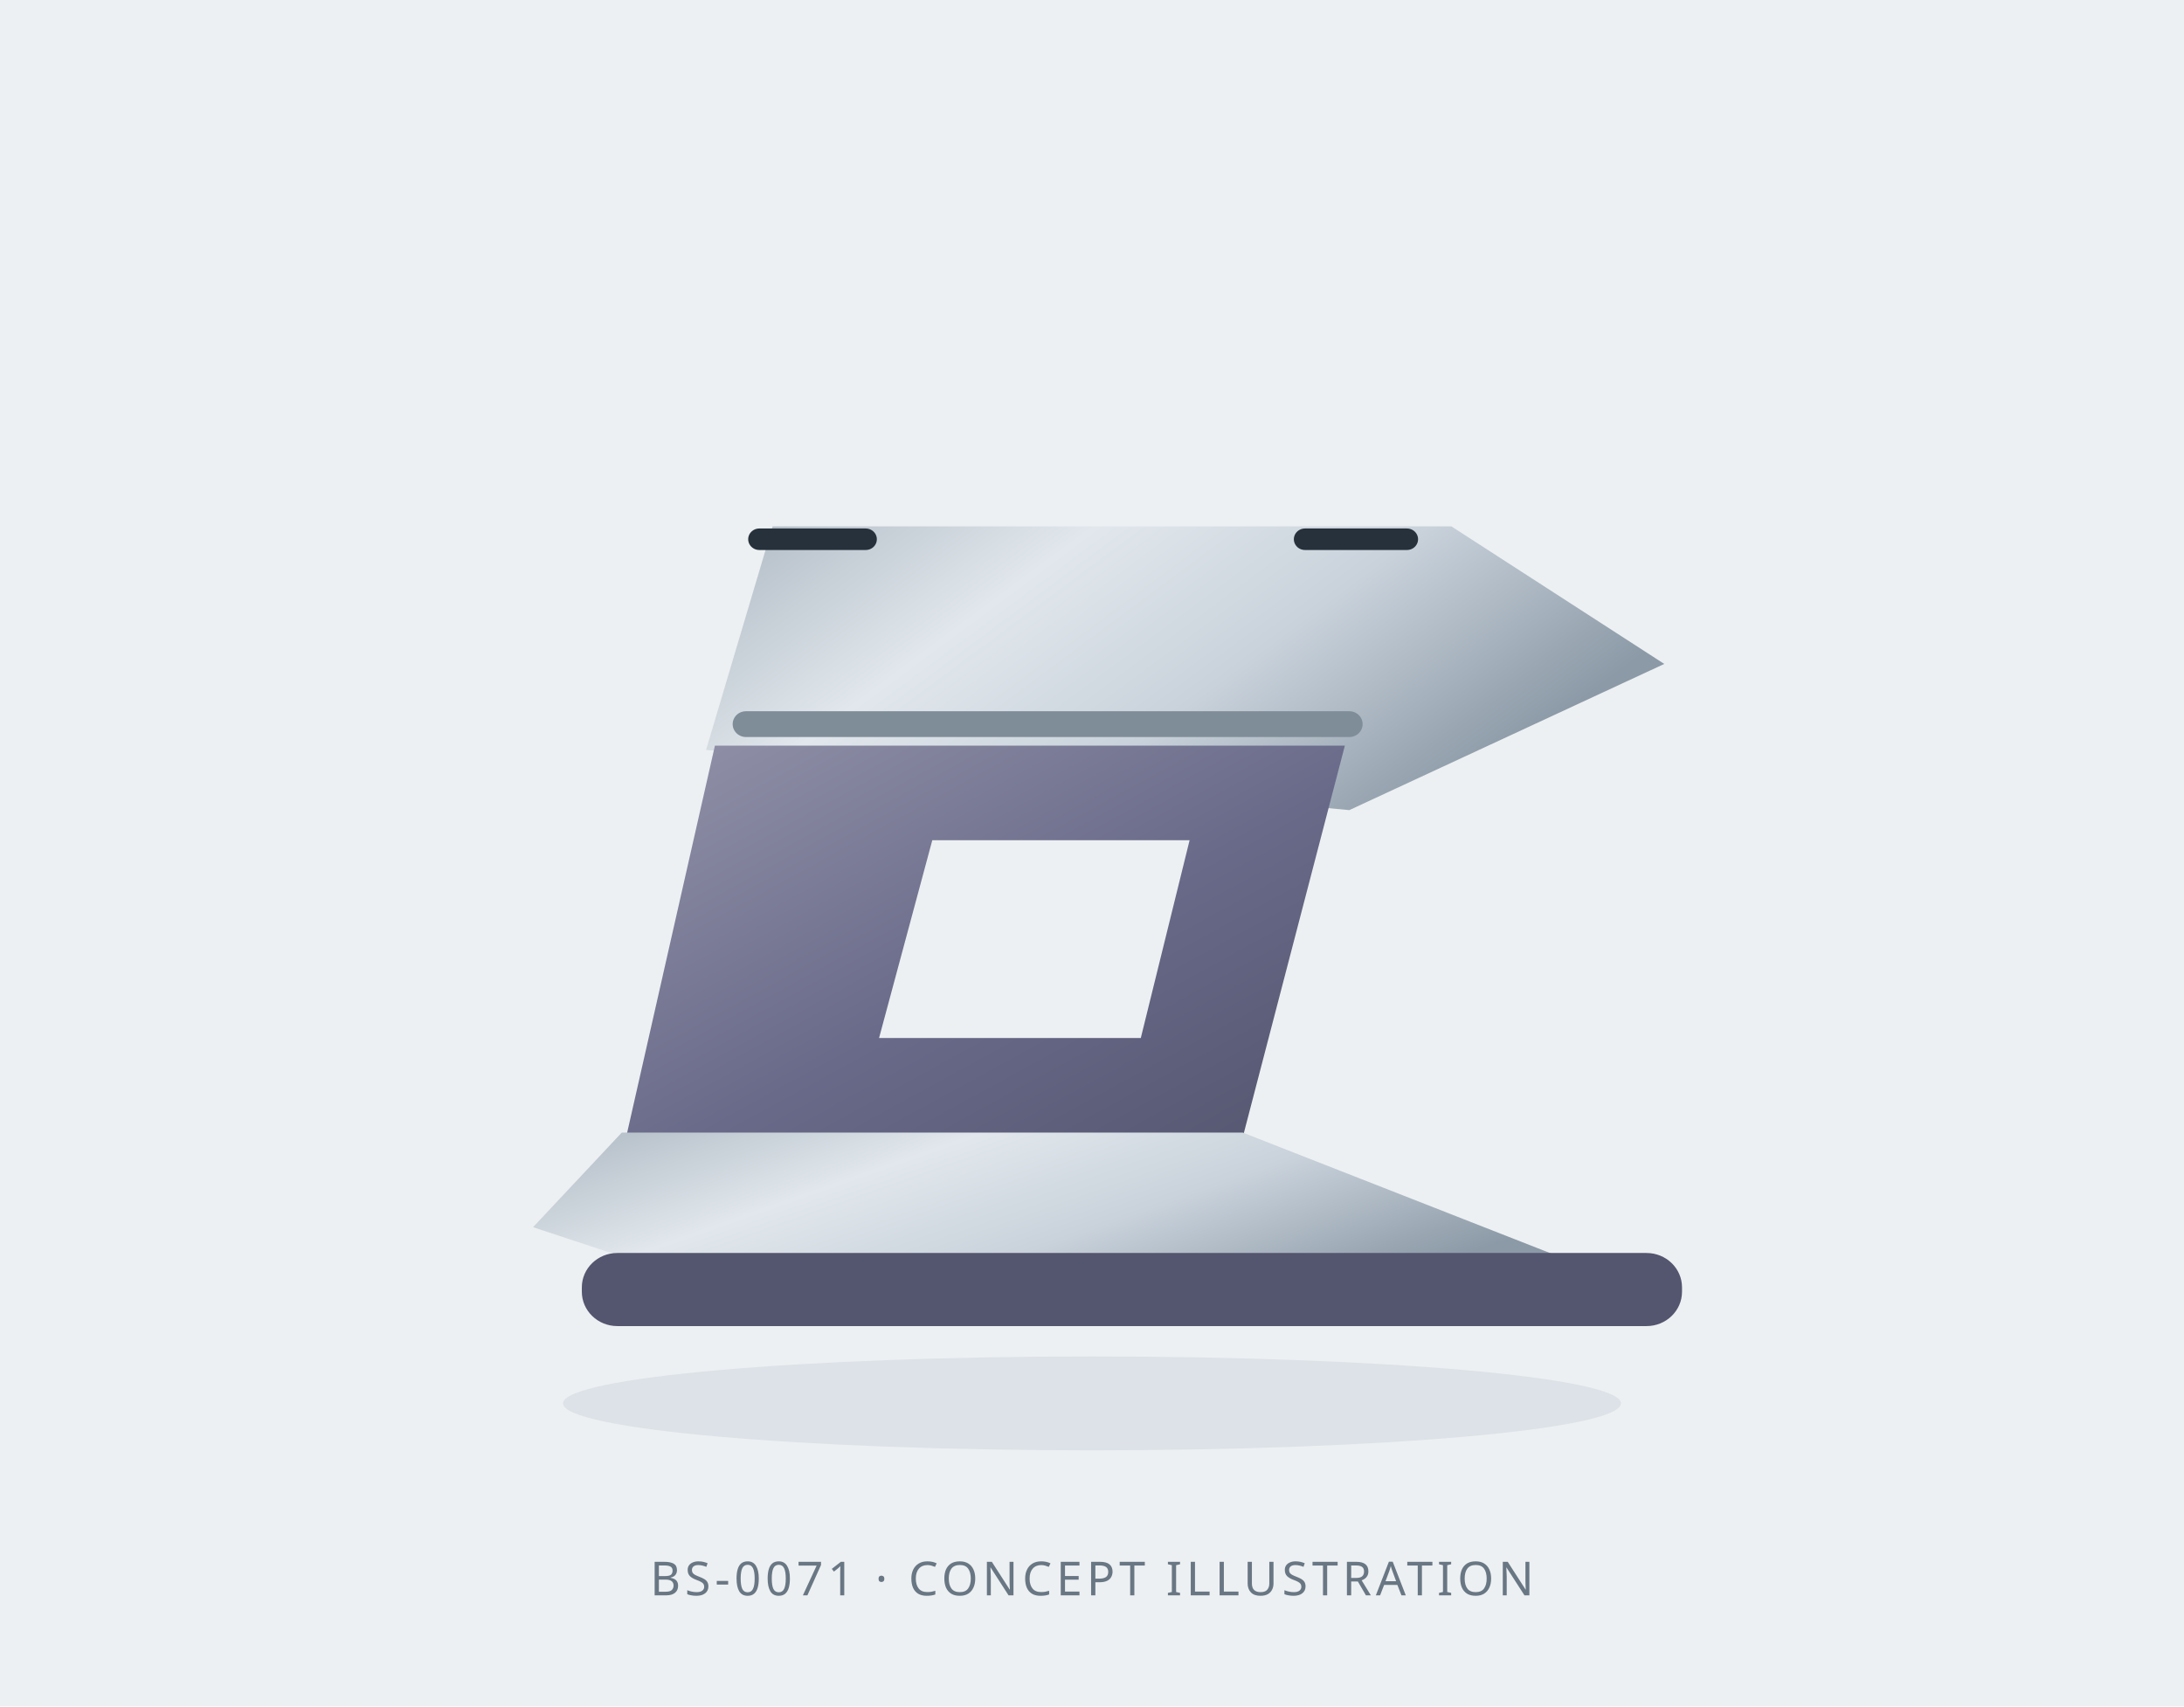
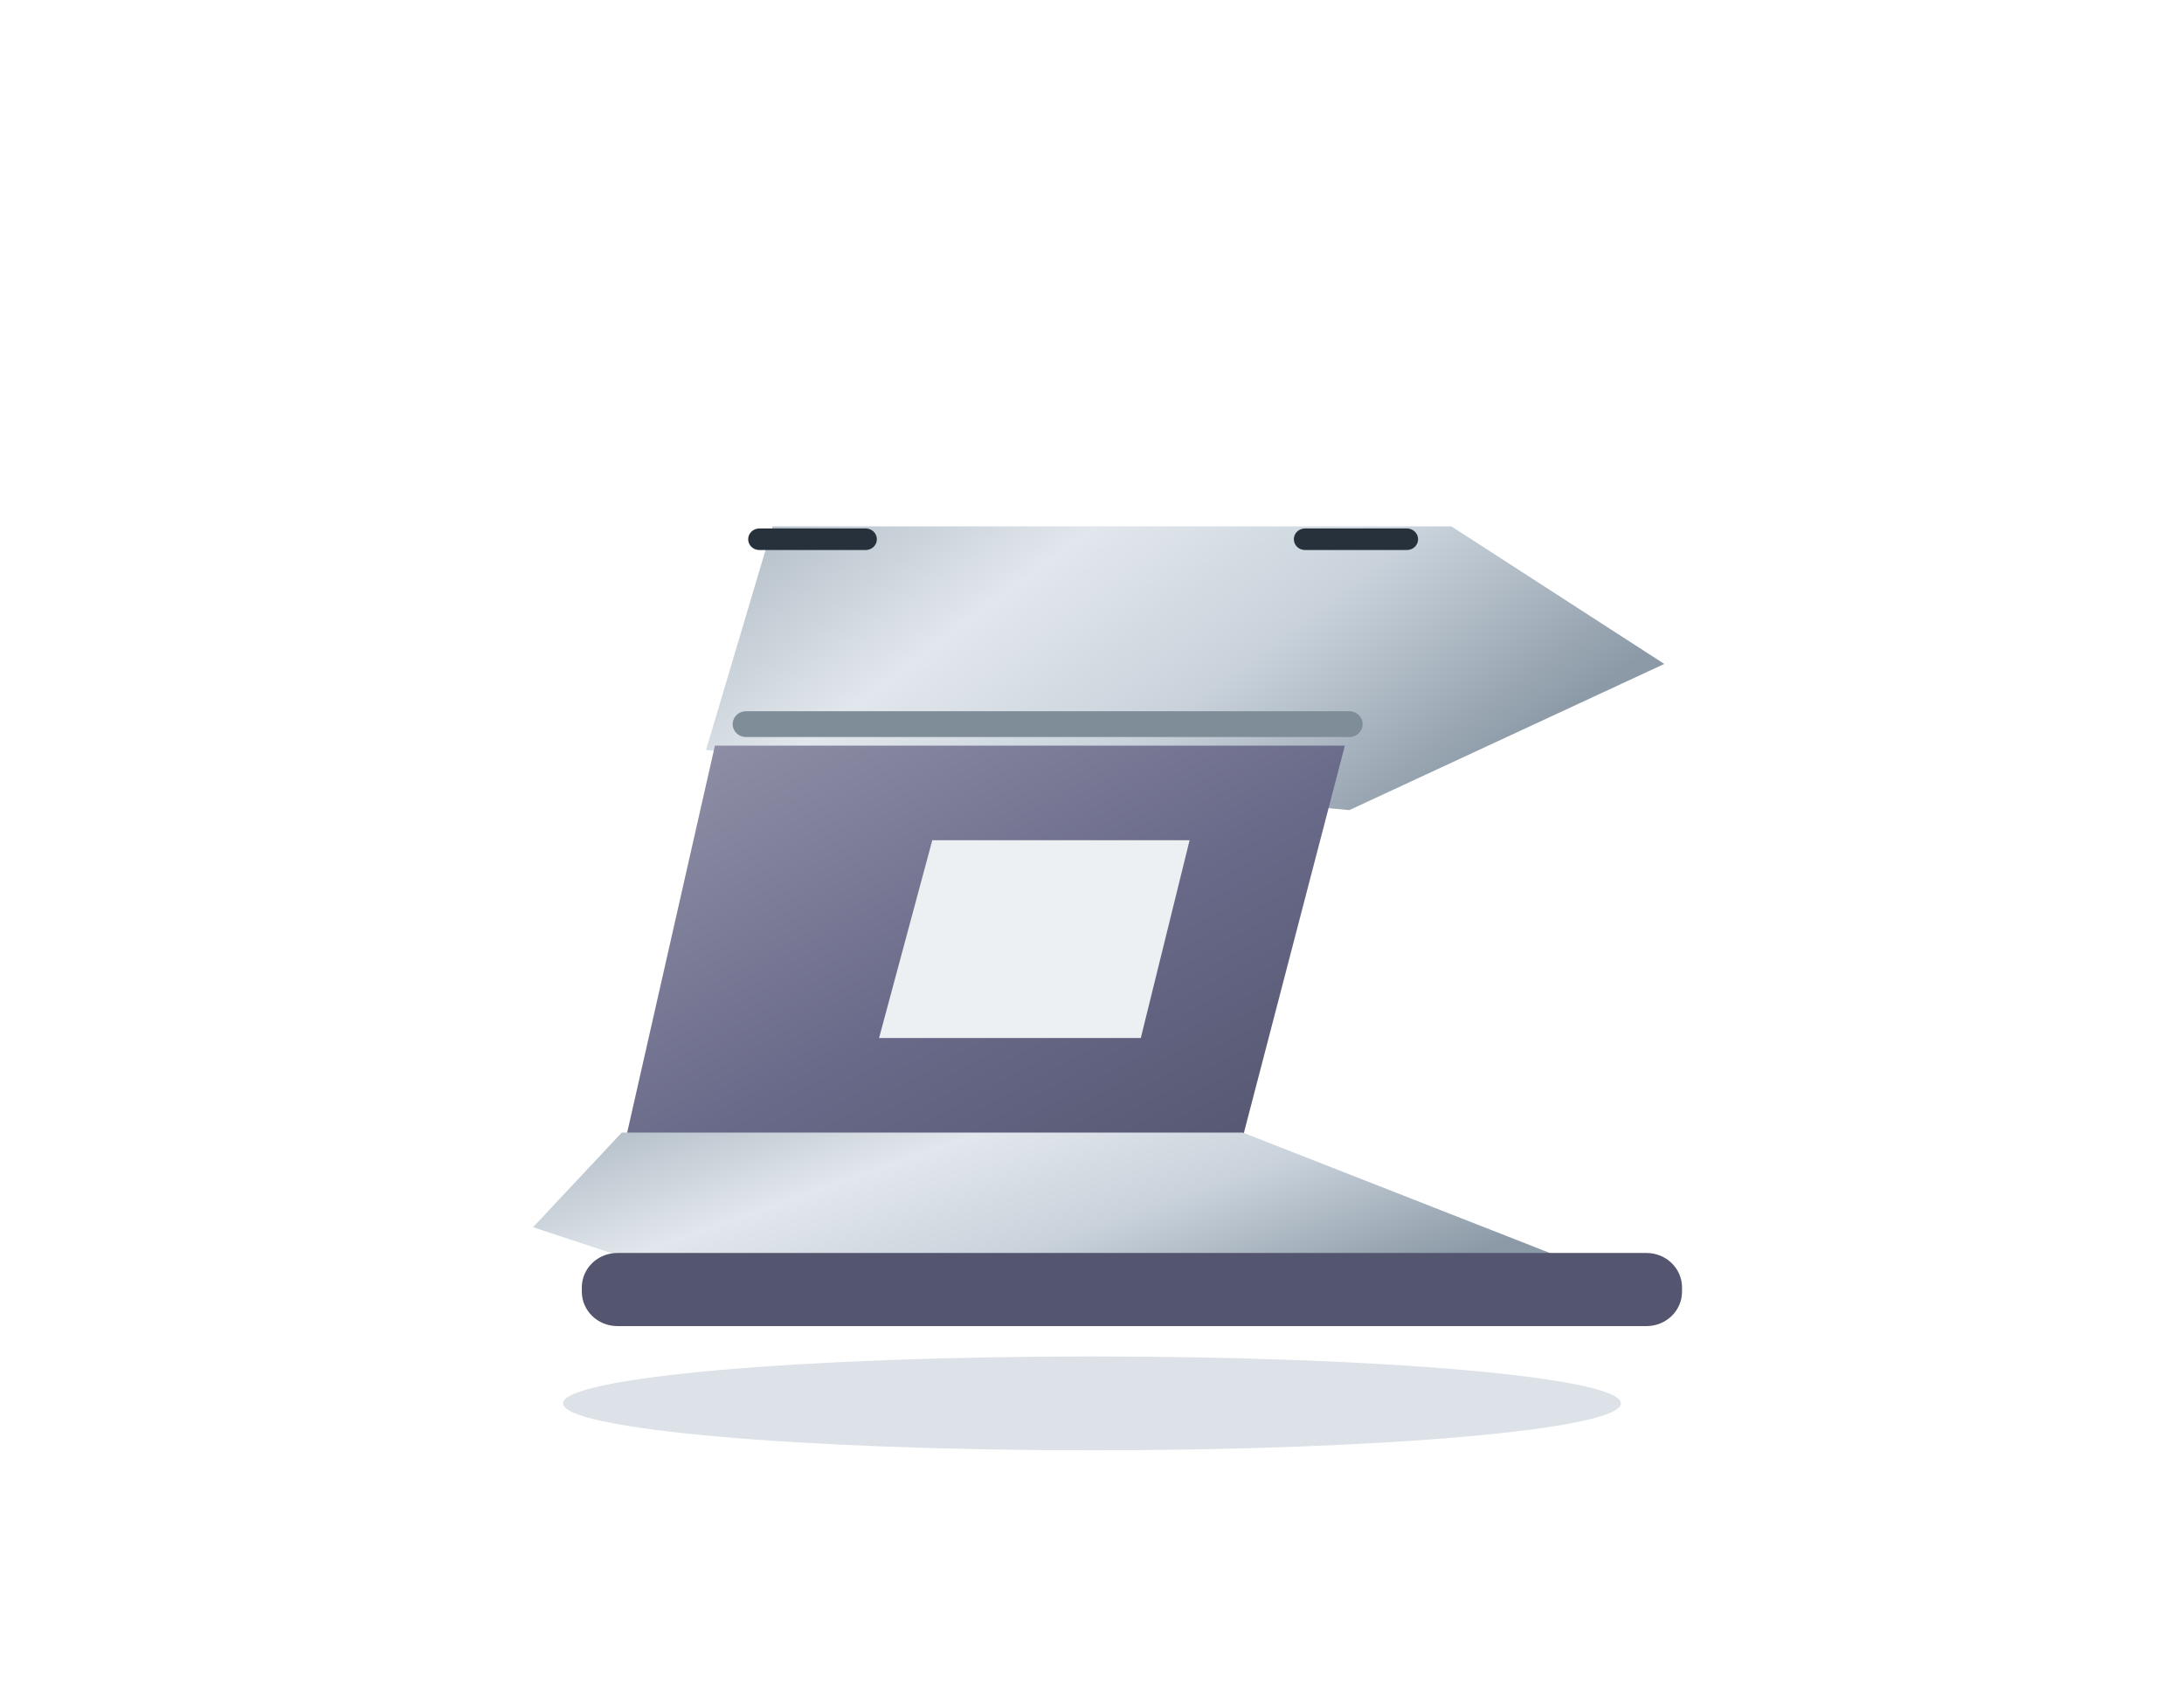
<svg xmlns="http://www.w3.org/2000/svg" width="512" height="400" viewBox="0 0 512 400" role="img">
-   <rect width="512" height="400" fill="#edf0f2" />
  <ellipse cx="256" cy="329" rx="124" ry="11" fill="#dce2e7" />
  <defs>
    <linearGradient id="pe794b5e88491e694afe69eb6-4-body" x1="0" y1="0" x2="1" y2="1">
      <stop stop-color="#9292a9" />
      <stop offset=".55" stop-color="#696a89" />
      <stop offset="1" stop-color="#54556e" />
    </linearGradient>
    <linearGradient id="pe794b5e88491e694afe69eb6-4-metal" x1="0" y1="0" x2="1" y2=".4">
      <stop stop-color="#aeb9c3" />
      <stop offset=".35" stop-color="#e1e7ec" />
      <stop offset=".65" stop-color="#c9d2db" />
      <stop offset="1" stop-color="#8c9aa7" />
    </linearGradient>
    <pattern id="pe794b5e88491e694afe69eb6-4-fabric" width="5" height="5" patternUnits="userSpaceOnUse">
      <path d="M0 1h5M1 0v5" stroke="#edf1f4" stroke-opacity=".13" stroke-width=".65" />
    </pattern>
    <pattern id="pe794b5e88491e694afe69eb6-4-holes" width="8" height="8" patternUnits="userSpaceOnUse">
      <circle cx="4" cy="4" r="1.35" fill="#26313c" fill-opacity=".45" />
    </pattern>
  </defs>
  <g transform="translate(256 200) scale(1.040 1.008) translate(-256 -200)">
    <path d="M184 124h153l48 32-71 34-145-14Z" fill="url(#pe794b5e88491e694afe69eb6-4-metal)" />
    <path d="M171 175h142l-23 91H151Z" fill="url(#pe794b5e88491e694afe69eb6-4-body)" />
    <path d="M220 197h58l-11 46h-59Z" fill="#edf0f2" />
    <path d="M150 265h140l89 36H171l-41-14Z" fill="url(#pe794b5e88491e694afe69eb6-4-metal)" />
    <rect x="141" y="293" width="248" height="17" rx="8" fill="#54556e" />
    <path d="M178 170h136" fill="none" stroke="#7f8d98" stroke-width="6" stroke-linecap="round" stroke-linejoin="round" />
    <path d="M181 127h24M304 127h23" fill="none" stroke="#26313c" stroke-width="5" stroke-linecap="round" stroke-linejoin="round" />
  </g>
-   <text x="256" y="374" text-anchor="middle" font-family="Segoe UI, sans-serif" font-size="11" letter-spacing="1" fill="#697784">BS-0071 · CONCEPT ILLUSTRATION</text>
</svg>
